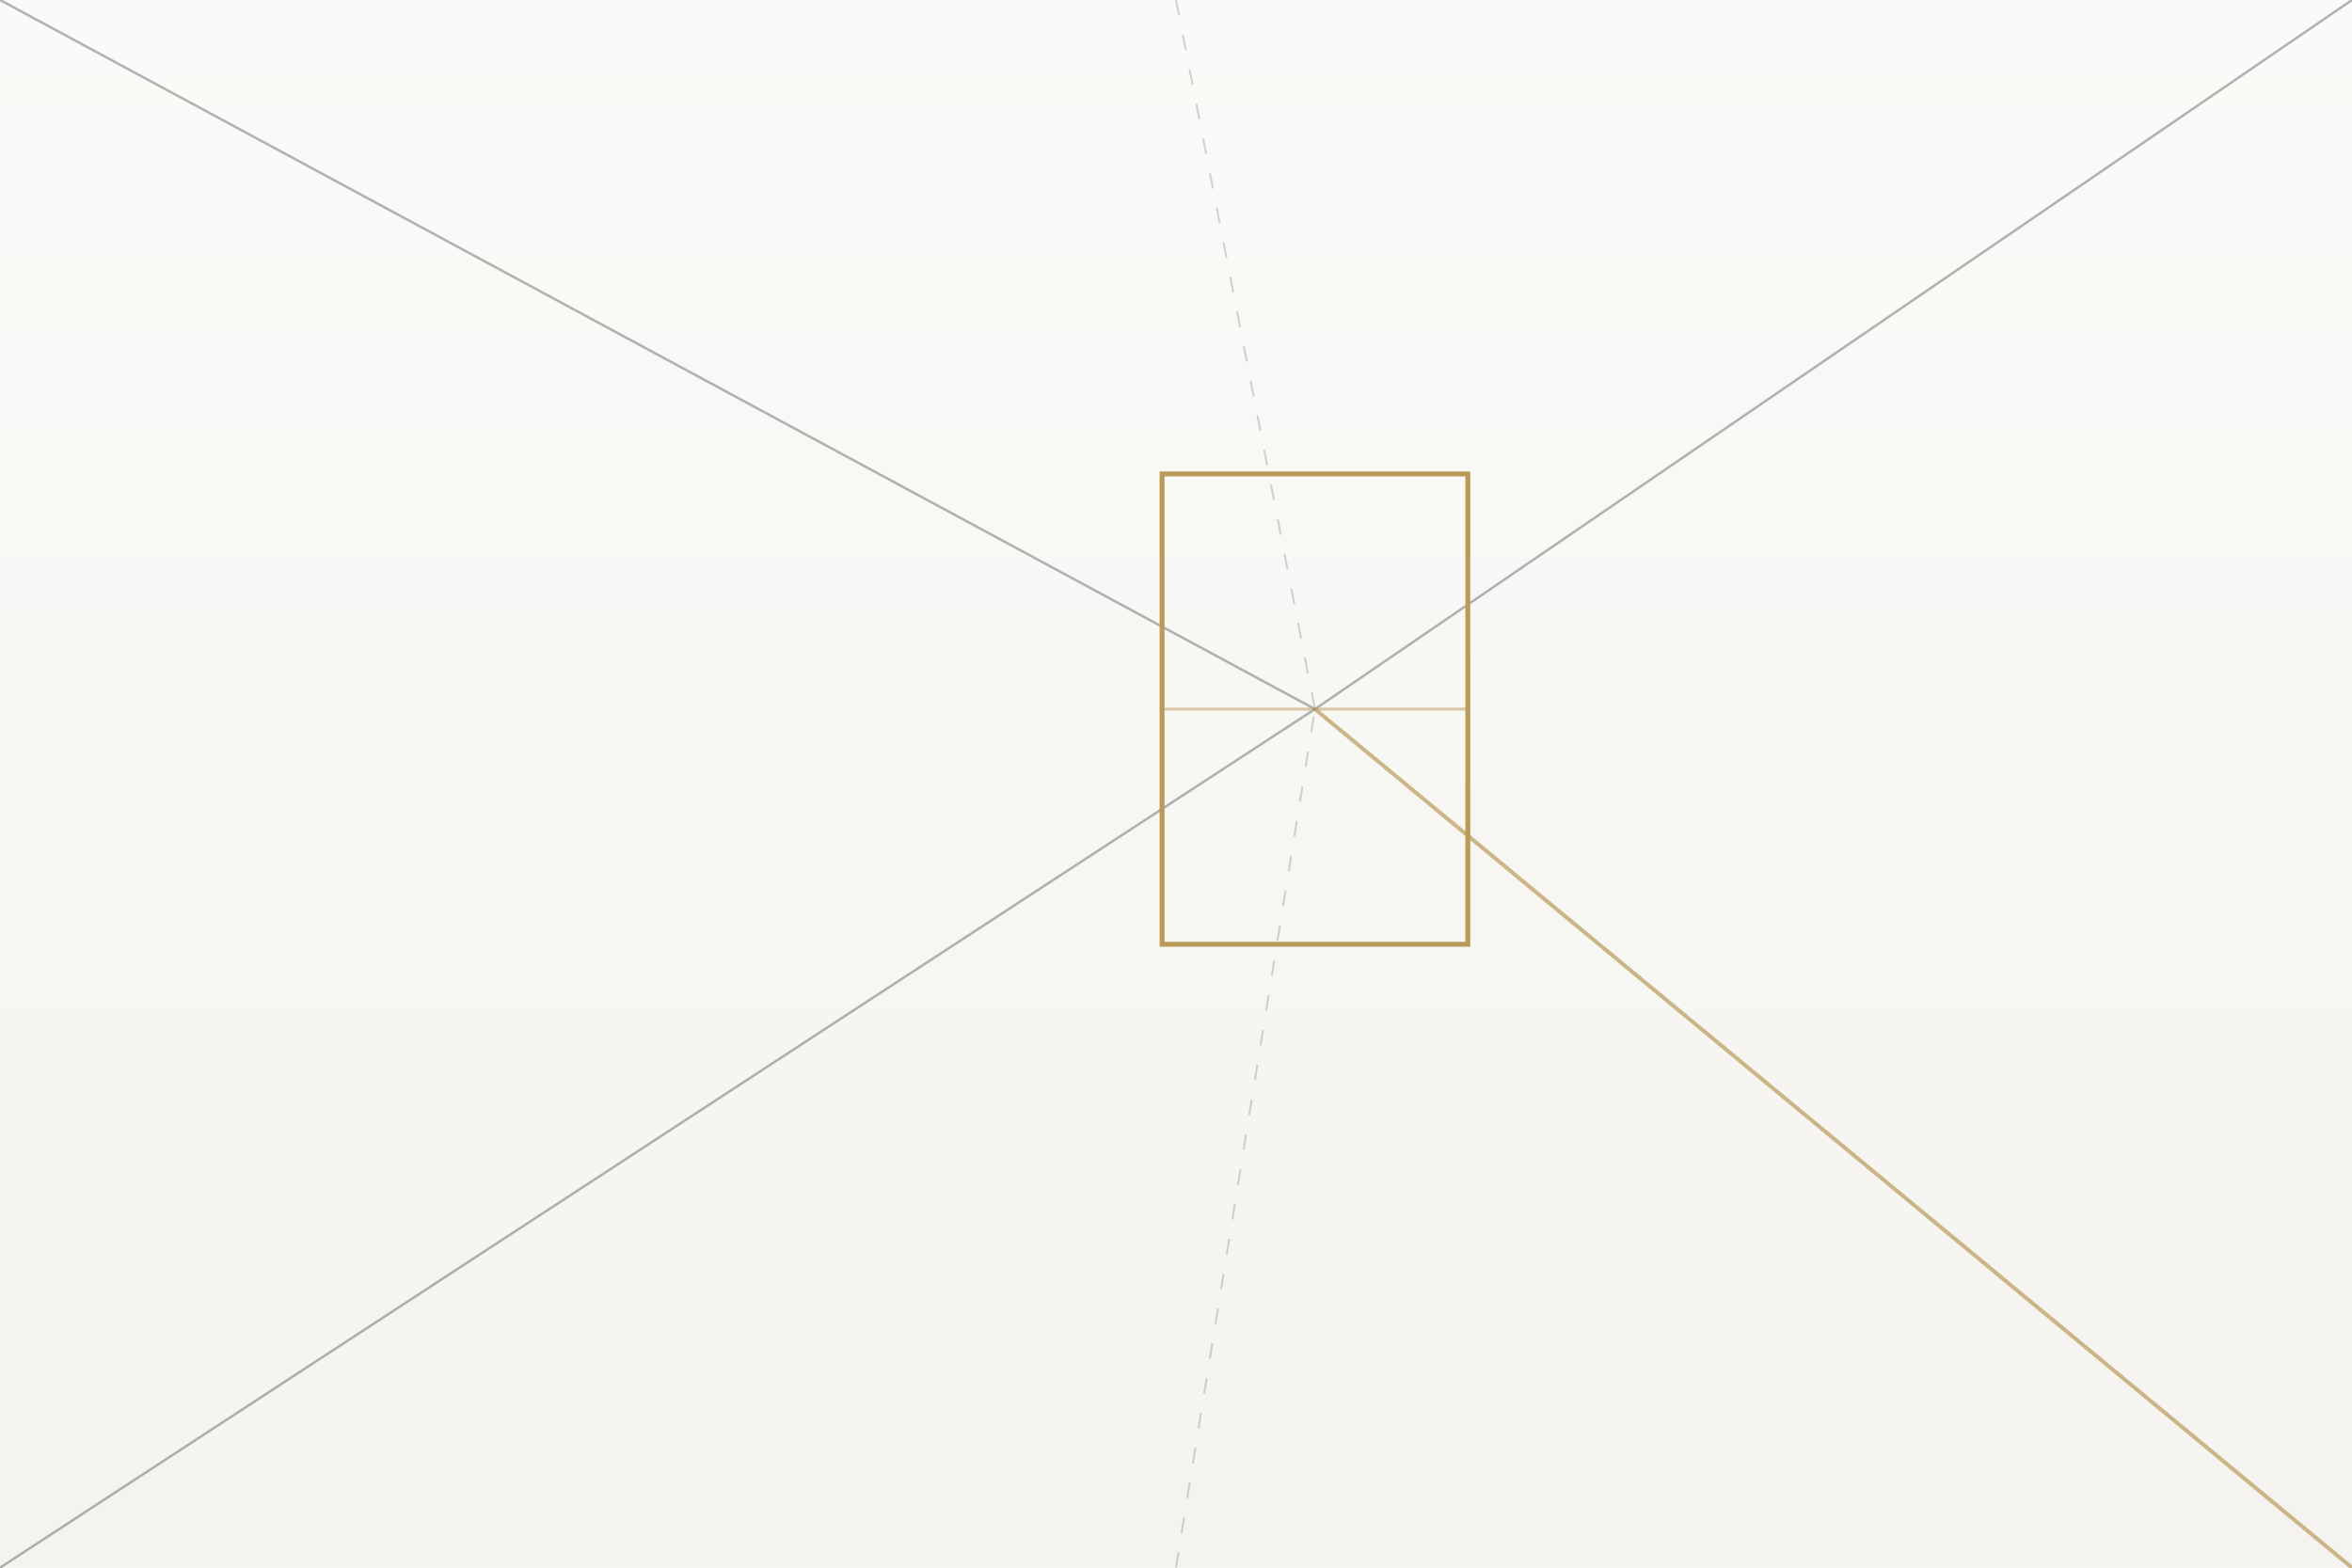
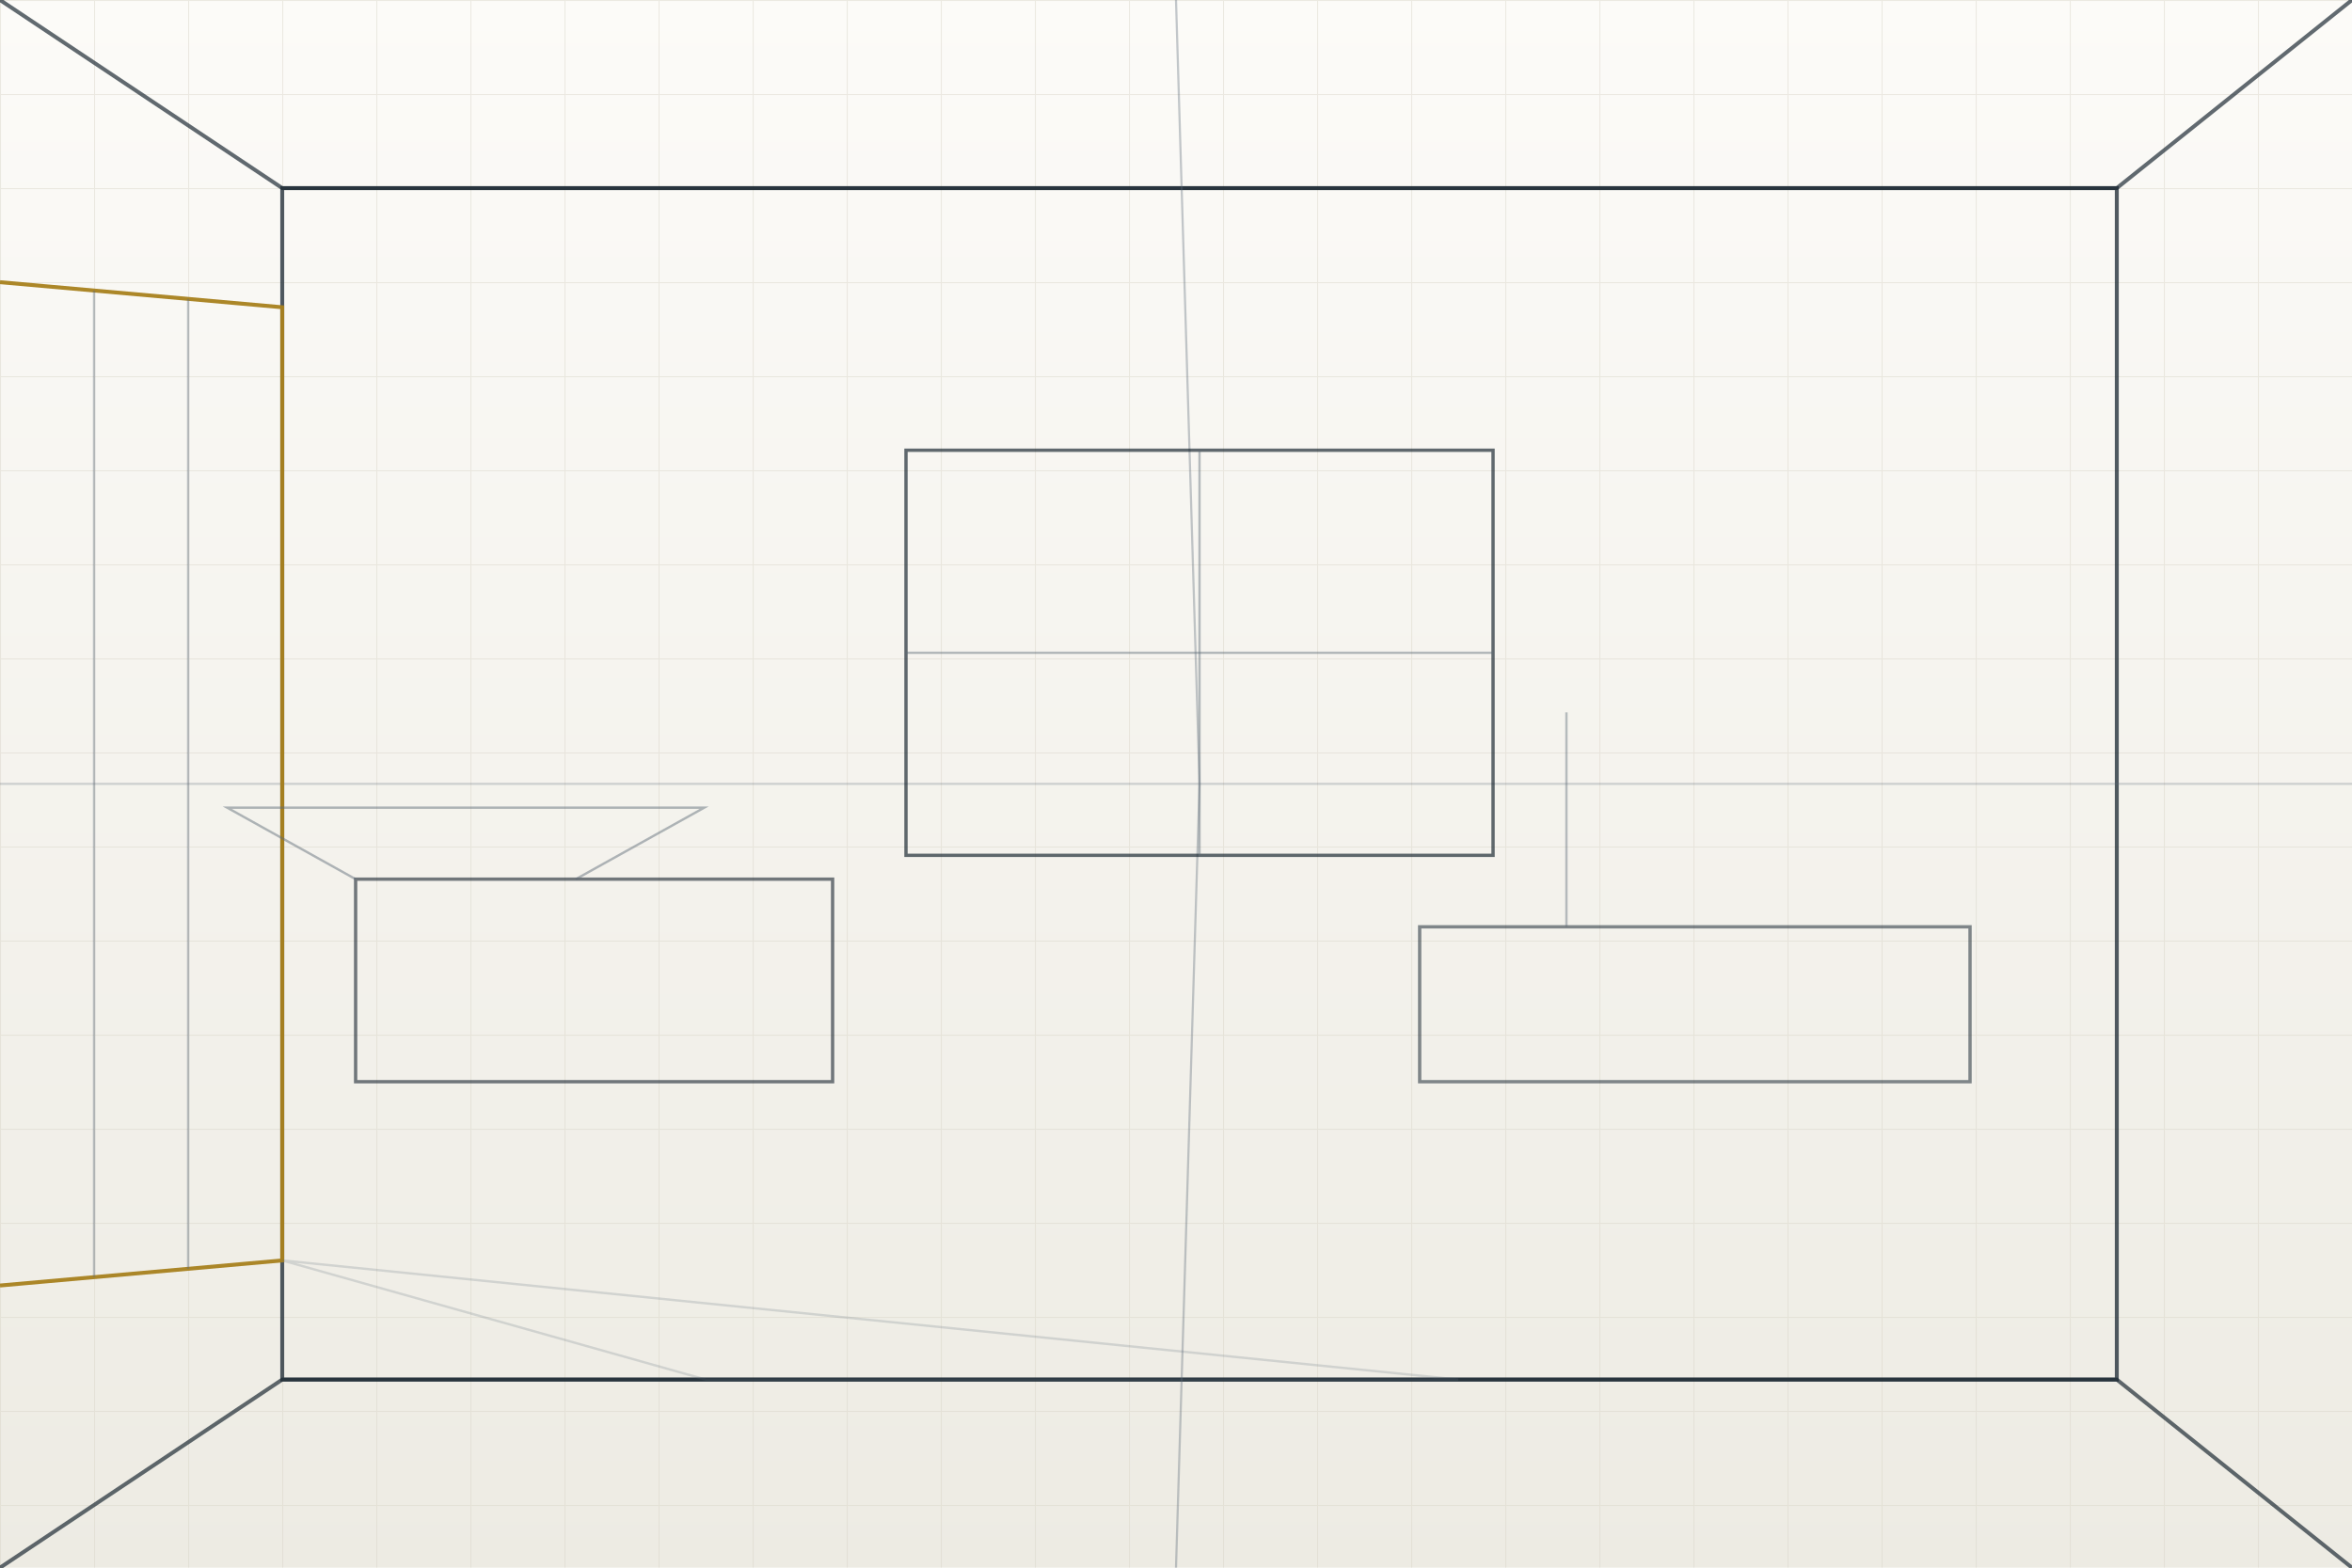
- <svg xmlns="http://www.w3.org/2000/svg" viewBox="0 0 1200 800" width="1200" height="800" fill="none">
+ <svg xmlns="http://www.w3.org/2000/svg" viewBox="0 0 1200 800" width="1200" height="800" fill="none" role="img">
  <defs>
-     <linearGradient id="f" x1="0" y1="0" x2="0" y2="100%">
-       <stop offset="0" stop-color="#FAFAF8" />
-       <stop offset="1" stop-color="#F4F3EF" />
+     <linearGradient id="bg" x1="0" y1="0" x2="0" y2="1">
+       <stop offset="0" stop-color="#FCFBF8" />
+       <stop offset="1" stop-color="#EDEBE3" />
    </linearGradient>
+     <pattern id="grid" width="48" height="48" patternUnits="userSpaceOnUse">
+       <path d="M48 0H0V48" stroke="#D6D2C6" stroke-width="1" />
+     </pattern>
+     <radialGradient id="warm" cx="50%" cy="50%" r="50%">
+       <stop offset="0" stop-color="#D9AD45" stop-opacity="0.55" />
+       <stop offset="1" stop-color="#D9AD45" stop-opacity="0" />
+     </radialGradient>
  </defs>
-   <rect width="1200" height="800" fill="url(#f)" />
-   <line x1="0" y1="0" x2="670.89" y2="361.86" stroke="#171717" stroke-width="1.25" opacity="0.32" />
-   <line x1="1200" y1="0" x2="670.89" y2="361.86" stroke="#171717" stroke-width="1.25" opacity="0.32" />
-   <line x1="1200" y1="800" x2="670.89" y2="361.86" stroke="#B99A59" stroke-width="2" opacity="0.7" />
-   <line x1="0" y1="800" x2="670.89" y2="361.86" stroke="#171717" stroke-width="1.25" opacity="0.32" />
-   <line x1="600" y1="0" x2="670.89" y2="361.86" stroke="#171717" stroke-width="1" opacity="0.18" stroke-dasharray="8 10" />
-   <line x1="600" y1="800" x2="670.89" y2="361.86" stroke="#171717" stroke-width="1" opacity="0.18" stroke-dasharray="8 10" />
-   <rect x="592.89" y="241.86" width="156" height="240" stroke="#B99A59" stroke-width="2.5" />
-   <line x1="592.89" y1="361.86" x2="748.89" y2="361.86" stroke="#B99A59" stroke-width="1.5" opacity="0.5" />
+   <rect width="1200" height="800" fill="url(#bg)" />
+   <rect width="1200" height="800" fill="url(#grid)" opacity="0.45" />
+   <path d="M0 0L144 96H1080L1200 0" stroke="#16232E" stroke-opacity="0.67" stroke-width="2" />
+   <path d="M0 800L144 704H1080L1200 800" stroke="#16232E" stroke-opacity="0.67" stroke-width="2" />
+   <rect x="144" y="96" width="936" height="608" stroke="#16232E" stroke-opacity="0.74" stroke-width="2" />
+   <line x1="600" y1="0" x2="612" y2="400" stroke="#5E6B77" stroke-opacity="0.36" stroke-width="1.1" />
+   <line x1="600" y1="800" x2="612" y2="400" stroke="#5E6B77" stroke-opacity="0.36" stroke-width="1.1" />
+   <line x1="0" y1="400" x2="612" y2="400" stroke="#5E6B77" stroke-opacity="0.26" stroke-width="1.1" />
+   <line x1="1200" y1="400" x2="612" y2="400" stroke="#5E6B77" stroke-opacity="0.26" stroke-width="1.1" />
+   <path d="M0 144L144 156.8V643.2L0 656" stroke="#A8821F" stroke-opacity="0.95" stroke-width="2" />
+   <line x1="48" y1="148.27" x2="48" y2="651.73" stroke="#5E6B77" stroke-opacity="0.39" stroke-width="1.2" />
+   <line x1="96" y1="152.53" x2="96" y2="647.47" stroke="#5E6B77" stroke-opacity="0.39" stroke-width="1.2" />
+   <path d="M144 643.2L744 704L360 704Z" stroke="#5E6B77" stroke-opacity="0.21" stroke-width="1.2" />
+   <rect x="462.24" y="229.76" width="299.52" height="206.72" stroke="#16232E" stroke-opacity="0.67" stroke-width="1.7" />
+   <line x1="612" y1="229.76" x2="612" y2="436.48" stroke="#5E6B77" stroke-opacity="0.44" stroke-width="1.2" />
+   <line x1="462.24" y1="333.12" x2="761.76" y2="333.12" stroke="#5E6B77" stroke-opacity="0.44" stroke-width="1.2" />
+   <path d="M181.44 448.64h243.36v103.36h-243.36z" stroke="#16232E" stroke-opacity="0.59" stroke-width="1.7" />
+   <path d="M181.44 448.64l-65.52 -36.48h243.36l-65.52 36.48" stroke="#5E6B77" stroke-opacity="0.47" stroke-width="1.2" />
+   <path d="M724.32 472.96h280.8v79.04h-280.8z" stroke="#16232E" stroke-opacity="0.52" stroke-width="1.7" />
+   <line x1="799.2" y1="472.96" x2="799.2" y2="363.52" stroke="#5E6B77" stroke-opacity="0.42" stroke-width="1.2" />
</svg>
